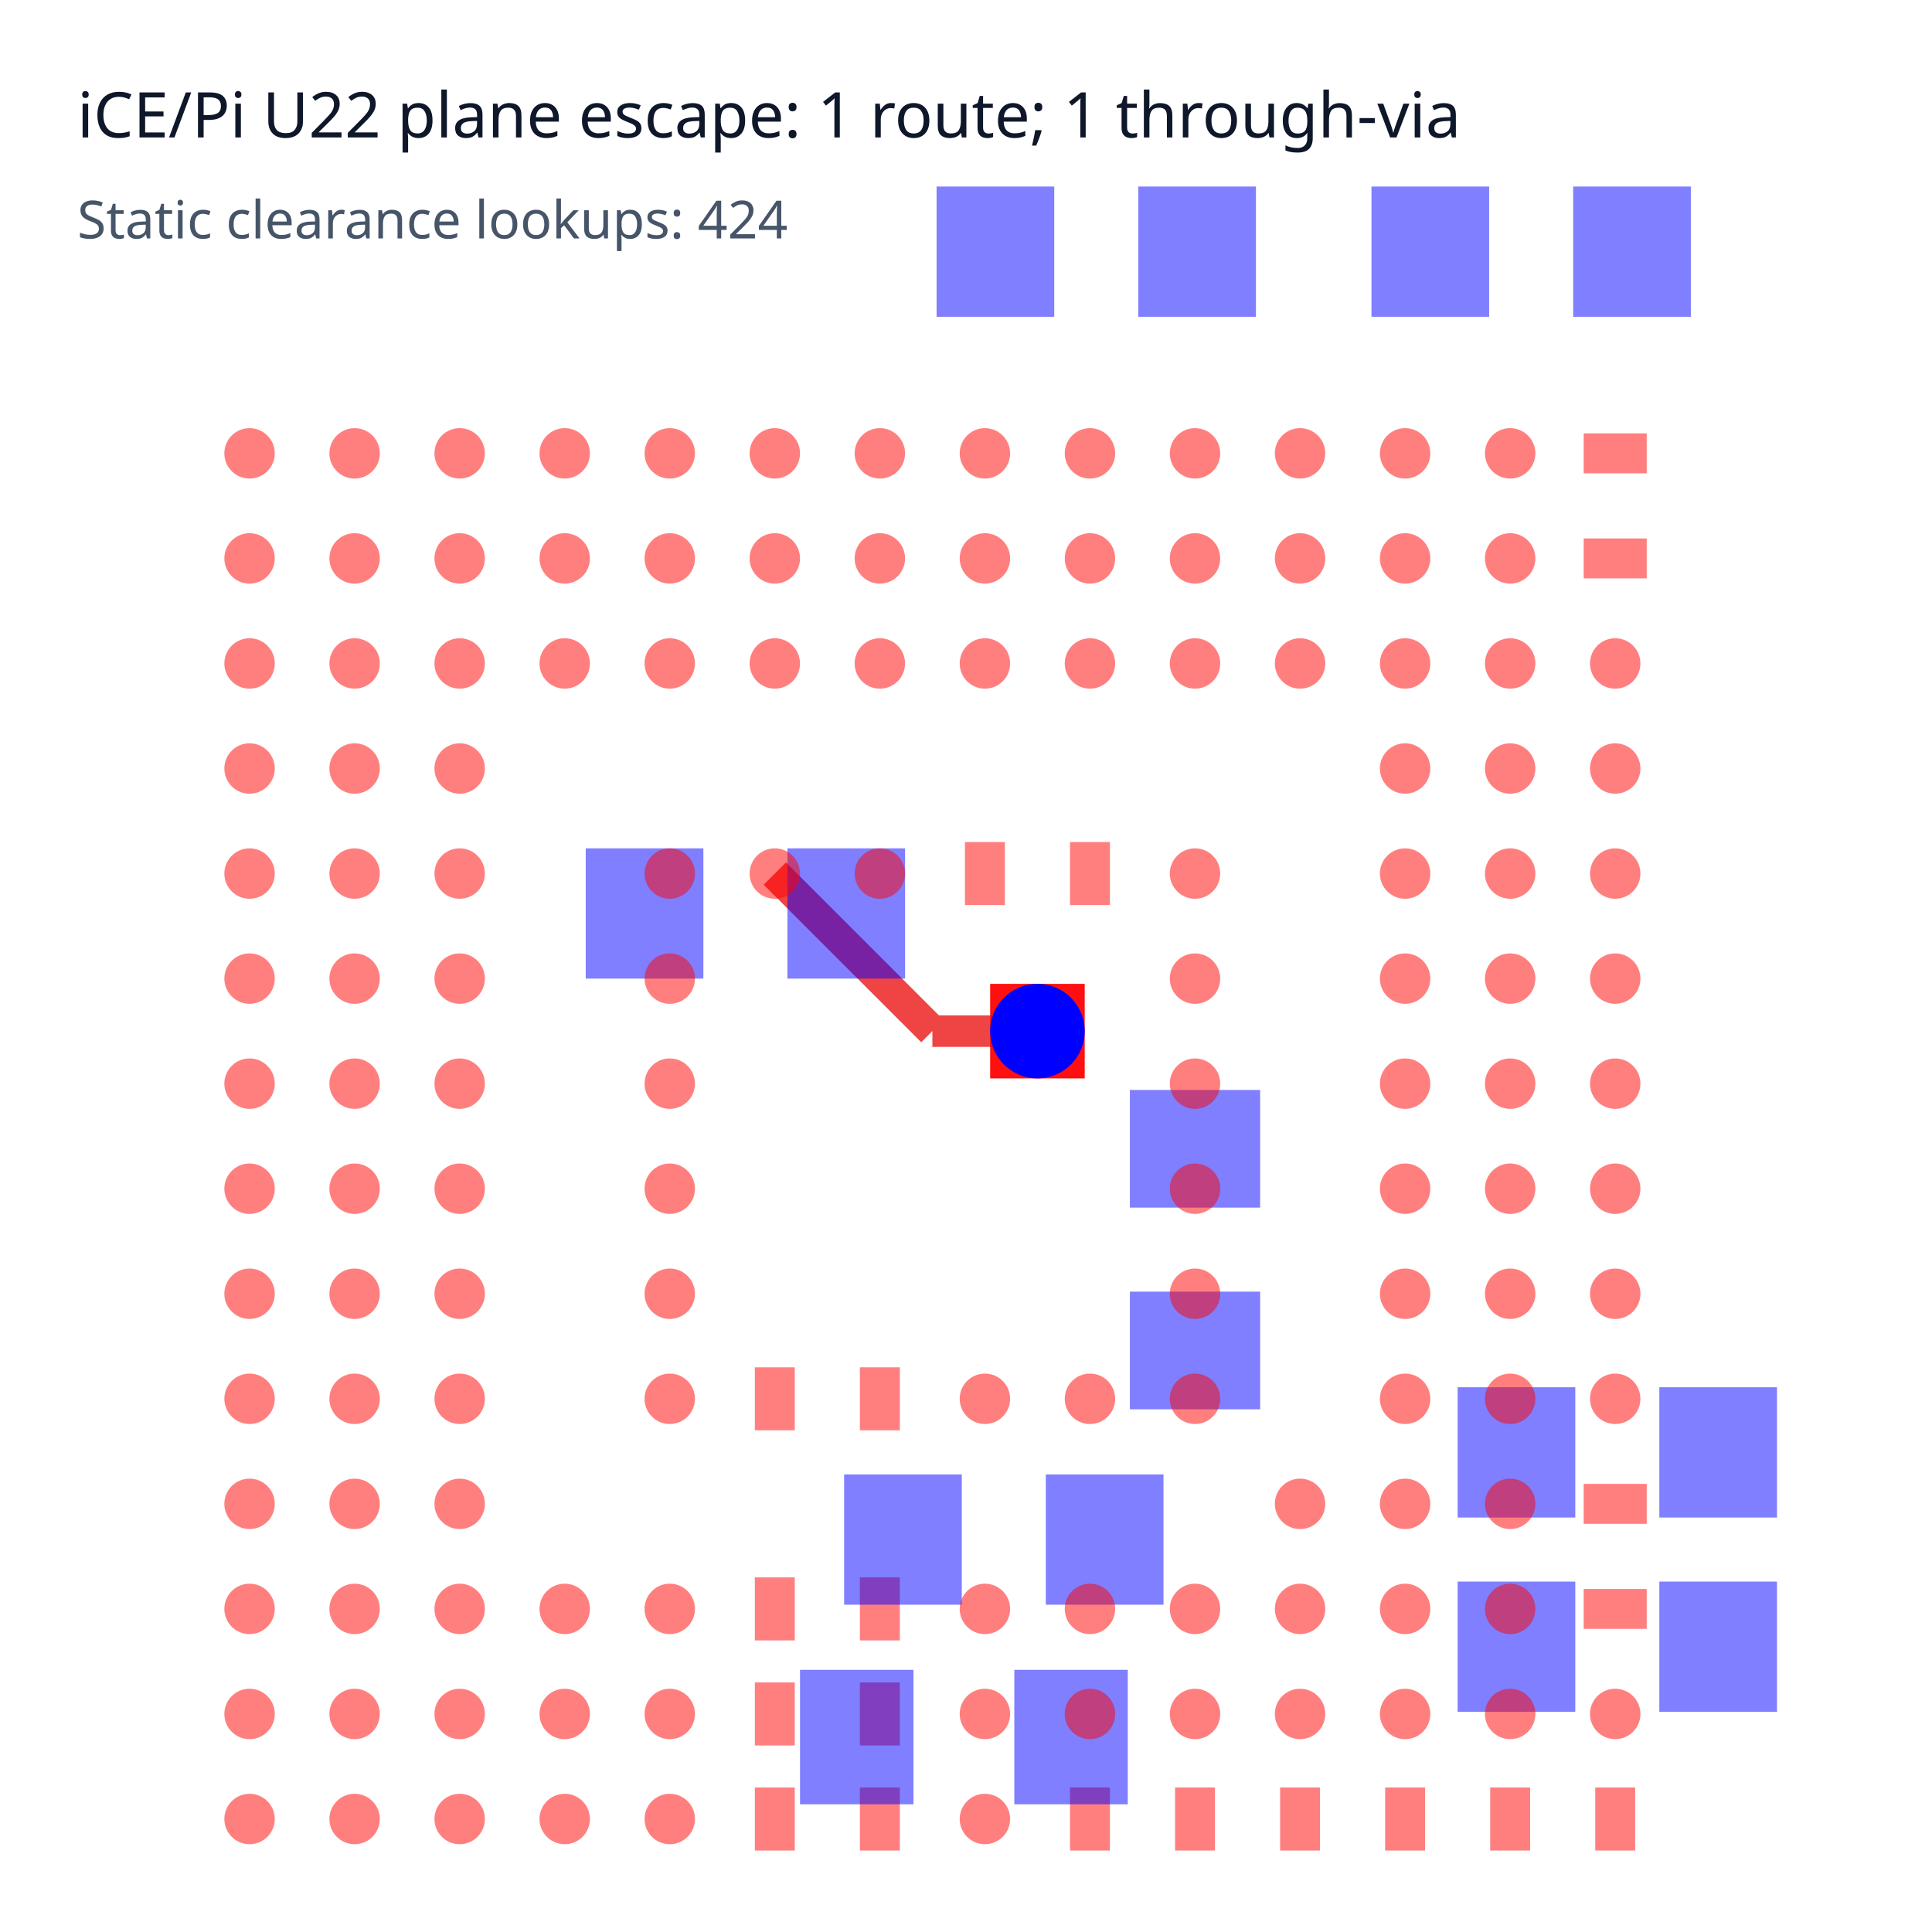
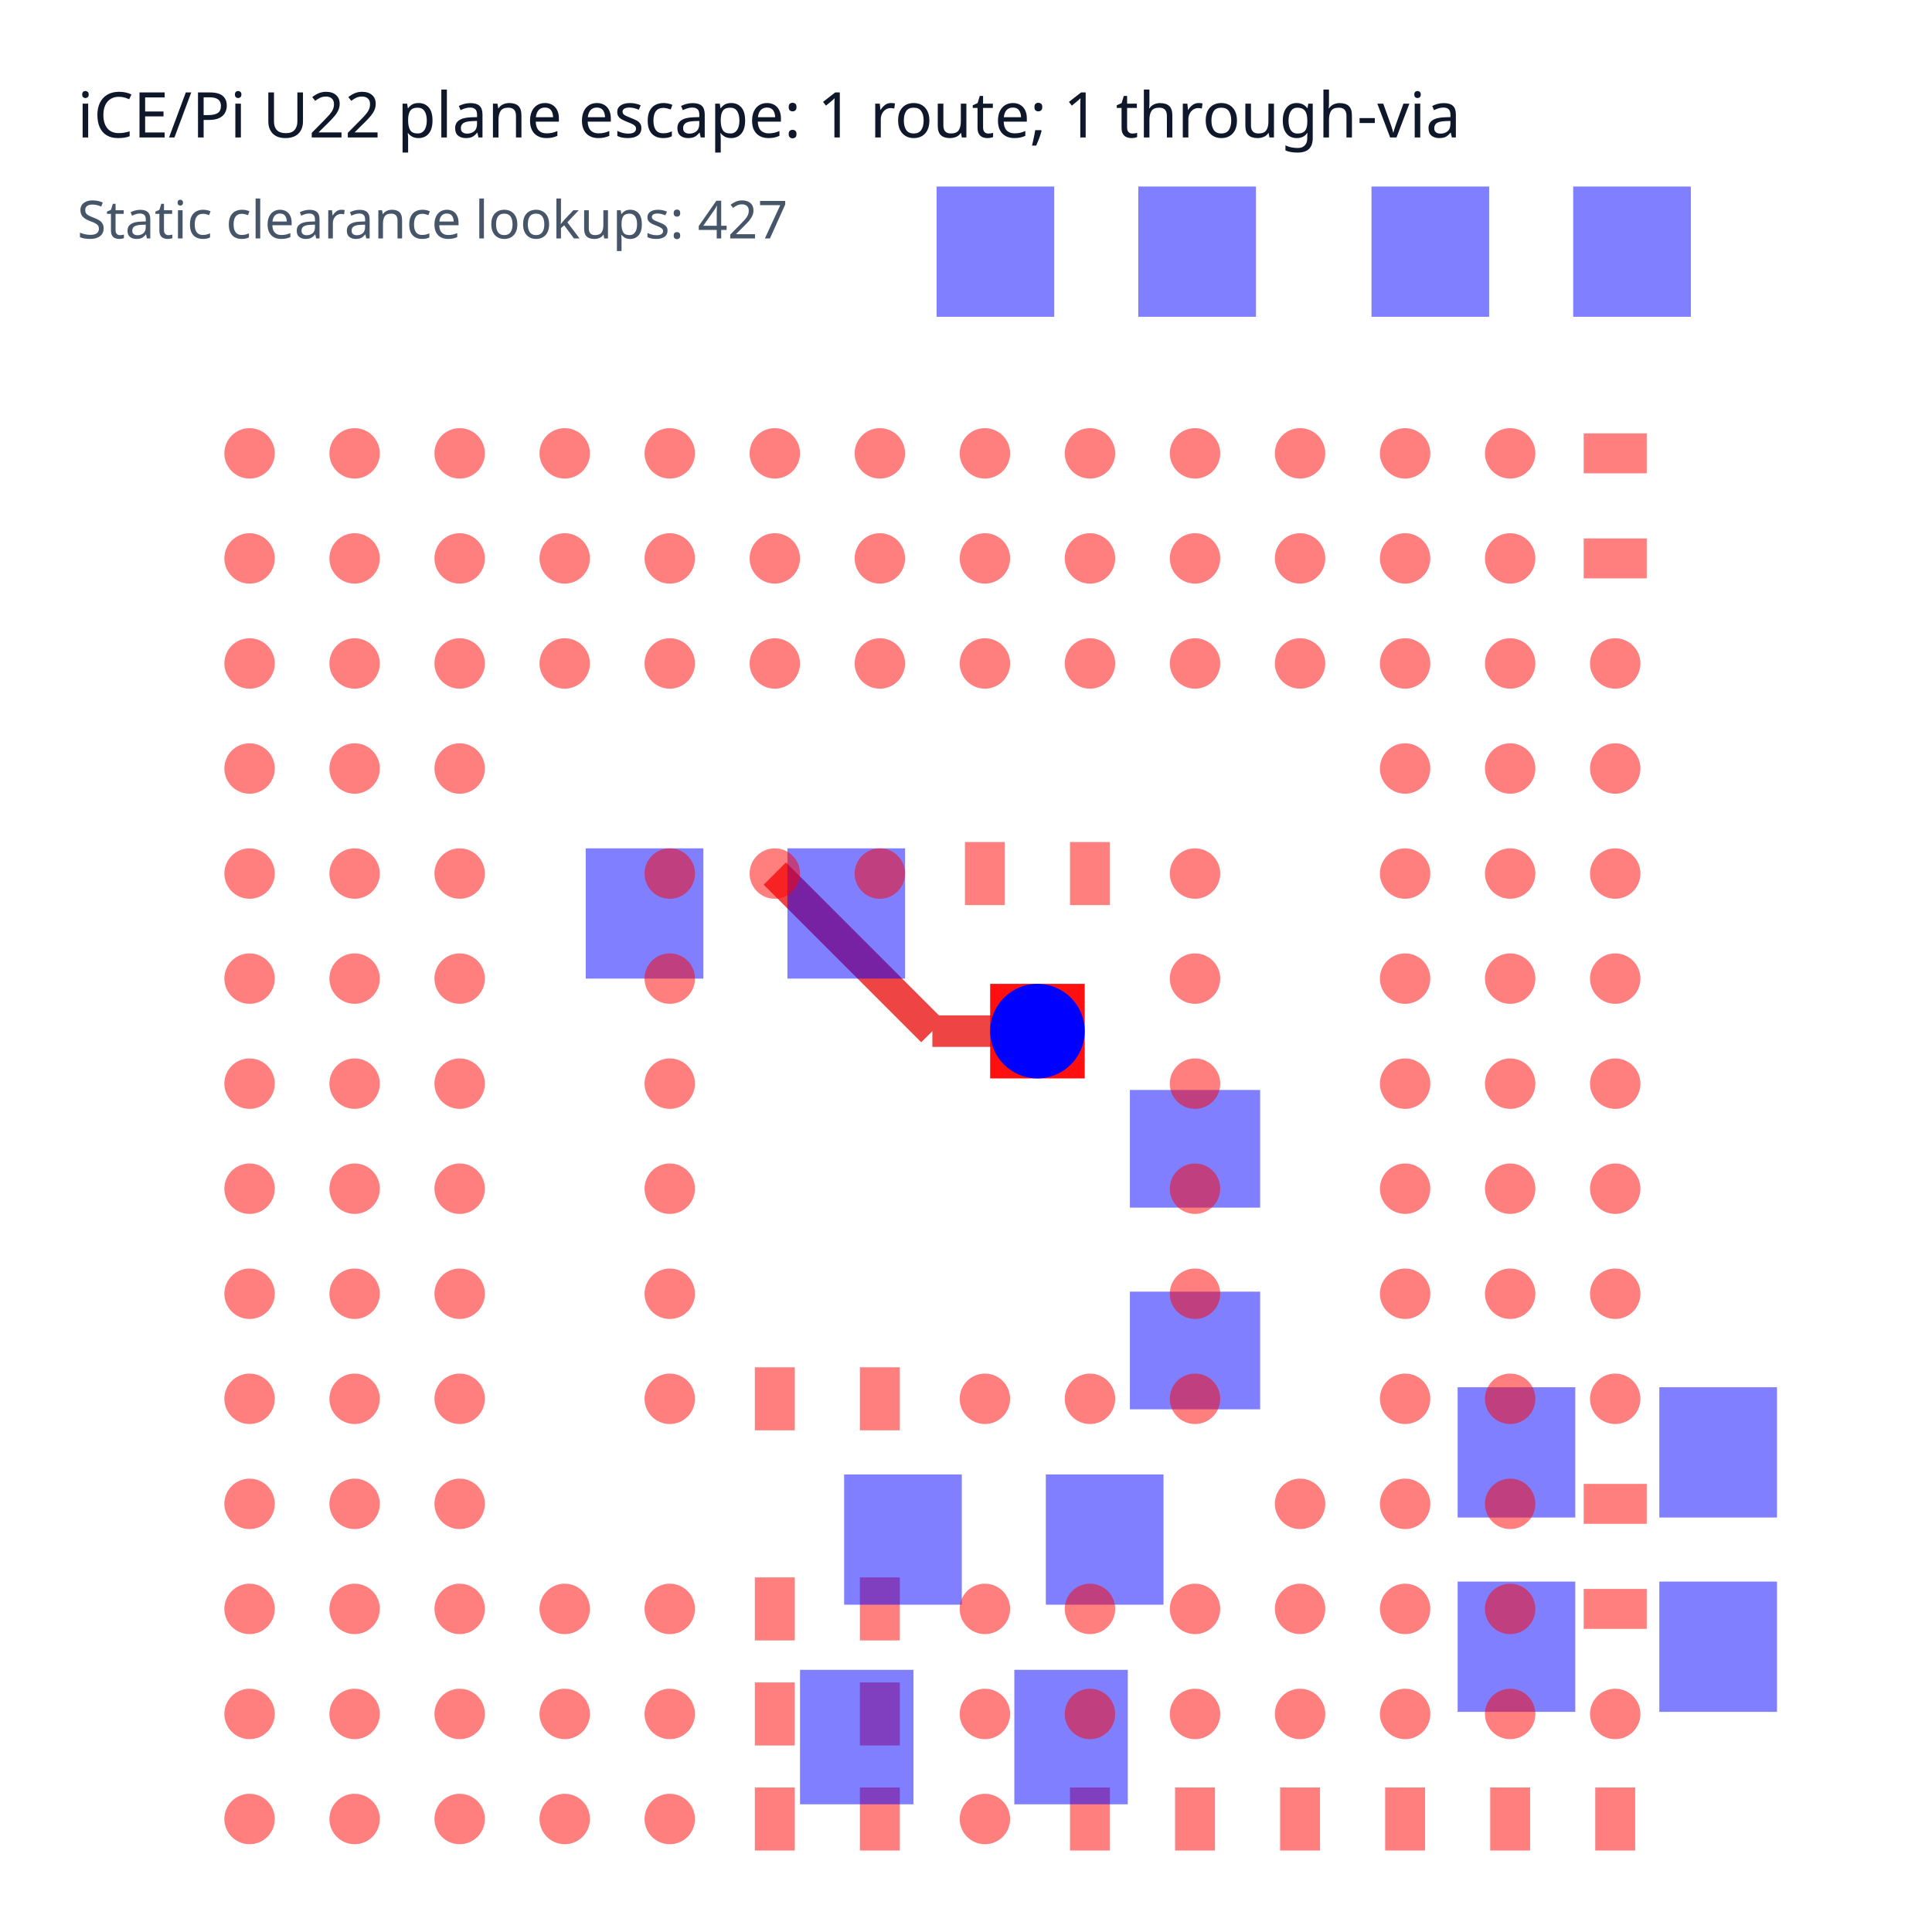
<svg xmlns="http://www.w3.org/2000/svg" width="1000" height="1000" viewBox="0 0 1000 1000">
  <rect width="100%" height="100%" fill="white" />
  <g>
    <polyline data-points="0.48999999999875865,15.829999999999984 1.2399999999987585,15.079999999999984" data-type="line" data-label="" points="401.04,452.151 482.6,533.712" fill="none" stroke="#ef4444" stroke-linejoin="round" stroke-width="16.312" />
  </g>
  <g>
    <polyline data-points="1.2399999999987585,15.079999999999984 1.7399999999987577,15.079999999999984" data-type="line" data-label="" points="482.6,533.712 536.974,533.712" fill="none" stroke="#ef4444" stroke-linejoin="round" stroke-width="16.312" />
  </g>
  <g>
    <rect data-type="rect" data-label="top" data-x="4.4899999999987585" data-y="11.329999999999984" data-ccw-rotation-degrees="180" x="825.697" y="925.201" width="20.662" height="32.624" fill="rgba(255,0,0,0.5)" stroke="black" stroke-width="0.009" transform="rotate(180 836.0284 941.513)" />
  </g>
  <g>
    <rect data-type="rect" data-label="top" data-x="3.989999999998758" data-y="11.329999999999984" data-ccw-rotation-degrees="180" x="771.324" y="925.201" width="20.662" height="32.624" fill="rgba(255,0,0,0.5)" stroke="black" stroke-width="0.009" transform="rotate(180 781.6548 941.513)" />
  </g>
  <g>
    <rect data-type="rect" data-label="top" data-x="3.489999999998758" data-y="11.329999999999984" data-ccw-rotation-degrees="180" x="716.95" y="925.201" width="20.662" height="32.624" fill="rgba(255,0,0,0.5)" stroke="black" stroke-width="0.009" transform="rotate(180 727.2813 941.513)" />
  </g>
  <g>
    <rect data-type="rect" data-label="top" data-x="2.989999999998758" data-y="11.329999999999984" data-ccw-rotation-degrees="180" x="662.577" y="925.201" width="20.662" height="32.624" fill="rgba(255,0,0,0.5)" stroke="black" stroke-width="0.009" transform="rotate(180 672.9078 941.513)" />
  </g>
  <g>
    <rect data-type="rect" data-label="top" data-x="2.489999999998758" data-y="11.329999999999984" data-ccw-rotation-degrees="180" x="608.203" y="925.201" width="20.662" height="32.624" fill="rgba(255,0,0,0.5)" stroke="black" stroke-width="0.009" transform="rotate(180 618.5343 941.513)" />
  </g>
  <g>
    <rect data-type="rect" data-label="top" data-x="1.989999999998758" data-y="11.329999999999984" data-ccw-rotation-degrees="180" x="553.83" y="925.201" width="20.662" height="32.624" fill="rgba(255,0,0,0.5)" stroke="black" stroke-width="0.009" transform="rotate(180 564.1608 941.513)" />
  </g>
  <g>
    <rect data-type="rect" data-label="top" data-x="0.9899999999987581" data-y="11.329999999999984" data-ccw-rotation-degrees="180" x="445.083" y="925.201" width="20.662" height="32.624" fill="rgba(255,0,0,0.5)" stroke="black" stroke-width="0.009" transform="rotate(180 455.4137 941.513)" />
  </g>
  <g>
    <rect data-type="rect" data-label="top" data-x="0.4899999999987581" data-y="11.329999999999984" data-ccw-rotation-degrees="180" x="390.709" y="925.201" width="20.662" height="32.624" fill="rgba(255,0,0,0.5)" stroke="black" stroke-width="0.009" transform="rotate(180 401.0402 941.513)" />
  </g>
  <g>
    <rect data-type="rect" data-label="top" data-x="0.9899999999987582" data-y="11.829999999999984" data-ccw-rotation-degrees="180" x="445.083" y="870.827" width="20.662" height="32.624" fill="rgba(255,0,0,0.5)" stroke="black" stroke-width="0.009" transform="rotate(180 455.4137 887.1395)" />
  </g>
  <g>
    <rect data-type="rect" data-label="top" data-x="0.4899999999987582" data-y="11.829999999999984" data-ccw-rotation-degrees="180" x="390.709" y="870.827" width="20.662" height="32.624" fill="rgba(255,0,0,0.5)" stroke="black" stroke-width="0.009" transform="rotate(180 401.0402 887.1395)" />
  </g>
  <g>
    <rect data-type="rect" data-label="top" data-x="4.4899999999987585" data-y="12.329999999999984" data-ccw-rotation-degrees="180" x="819.716" y="822.435" width="32.624" height="20.662" fill="rgba(255,0,0,0.5)" stroke="black" stroke-width="0.009" transform="rotate(180 836.0284 832.766)" />
  </g>
  <g>
    <rect data-type="rect" data-label="top" data-x="0.9899999999987583" data-y="12.329999999999984" data-ccw-rotation-degrees="180" x="445.083" y="816.454" width="20.662" height="32.624" fill="rgba(255,0,0,0.5)" stroke="black" stroke-width="0.009" transform="rotate(180 455.4137 832.766)" />
  </g>
  <g>
    <rect data-type="rect" data-label="top" data-x="0.4899999999987583" data-y="12.329999999999984" data-ccw-rotation-degrees="180" x="390.709" y="816.454" width="20.662" height="32.624" fill="rgba(255,0,0,0.5)" stroke="black" stroke-width="0.009" transform="rotate(180 401.0402 832.766)" />
  </g>
  <g>
    <rect data-type="rect" data-label="top" data-x="4.4899999999987585" data-y="12.829999999999984" data-ccw-rotation-degrees="180" x="819.716" y="768.061" width="32.624" height="20.662" fill="rgba(255,0,0,0.5)" stroke="black" stroke-width="0.009" transform="rotate(180 836.0284 778.3924)" />
  </g>
  <g>
    <rect data-type="rect" data-label="top" data-x="0.9899999999987583" data-y="13.329999999999984" data-ccw-rotation-degrees="180" x="445.083" y="707.707" width="20.662" height="32.624" fill="rgba(255,0,0,0.5)" stroke="black" stroke-width="0.009" transform="rotate(180 455.4137 724.0189)" />
  </g>
  <g>
    <rect data-type="rect" data-label="top" data-x="0.48999999999875843" data-y="13.329999999999984" data-ccw-rotation-degrees="180" x="390.709" y="707.707" width="20.662" height="32.624" fill="rgba(255,0,0,0.5)" stroke="black" stroke-width="0.009" transform="rotate(180 401.0402 724.0189)" />
  </g>
  <g>
    <rect data-type="rect" data-label="top" data-x="1.9899999999987585" data-y="15.829999999999984" data-ccw-rotation-degrees="180" x="553.83" y="435.839" width="20.662" height="32.624" fill="rgba(255,0,0,0.5)" stroke="black" stroke-width="0.009" transform="rotate(180 564.1608 452.1513)" />
  </g>
  <g>
    <rect data-type="rect" data-label="top" data-x="1.4899999999987588" data-y="15.829999999999984" data-ccw-rotation-degrees="180" x="499.456" y="435.839" width="20.662" height="32.624" fill="rgba(255,0,0,0.5)" stroke="black" stroke-width="0.009" transform="rotate(180 509.7872 452.1513)" />
  </g>
  <g>
    <rect data-type="rect" data-label="top" data-x="4.4899999999987585" data-y="17.329999999999984" data-ccw-rotation-degrees="180" x="819.716" y="278.7" width="32.624" height="20.662" fill="rgba(255,0,0,0.5)" stroke="black" stroke-width="0.009" transform="rotate(180 836.0284 289.0307)" />
  </g>
  <g>
    <rect data-type="rect" data-label="top" data-x="4.4899999999987585" data-y="17.829999999999984" data-ccw-rotation-degrees="180" x="819.716" y="224.326" width="32.624" height="20.662" fill="rgba(255,0,0,0.5)" stroke="black" stroke-width="0.009" transform="rotate(180 836.0284 234.6572)" />
  </g>
  <g>
    <rect data-type="rect" data-label="bottom" data-x="2.4899999999987585" data-y="14.519999999999992" x="584.823" y="564.161" width="67.423" height="60.898" fill="rgba(0,0,255,0.5)" stroke="black" stroke-width="0.009" />
  </g>
  <g>
    <rect data-type="rect" data-label="bottom" data-x="2.4899999999987585" data-y="13.559999999999992" x="584.823" y="668.558" width="67.423" height="60.898" fill="rgba(0,0,255,0.5)" stroke="black" stroke-width="0.009" />
  </g>
  <g>
    <rect data-type="rect" data-label="bottom" data-x="4.97999999999875" data-y="13.074999999999989" x="858.865" y="718.038" width="60.898" height="67.423" fill="rgba(0,0,255,0.5)" stroke="black" stroke-width="0.009" />
  </g>
  <g>
    <rect data-type="rect" data-label="bottom" data-x="4.019999999998749" data-y="13.074999999999989" x="754.468" y="718.038" width="60.898" height="67.423" fill="rgba(0,0,255,0.5)" stroke="black" stroke-width="0.009" />
  </g>
  <g>
    <rect data-type="rect" data-label="bottom" data-x="4.569999999998753" data-y="18.789999999999992" x="814.279" y="96.548" width="60.898" height="67.423" fill="rgba(0,0,255,0.5)" stroke="black" stroke-width="0.009" />
  </g>
  <g>
    <rect data-type="rect" data-label="bottom" data-x="3.609999999998753" data-y="18.789999999999992" x="709.882" y="96.548" width="60.898" height="67.423" fill="rgba(0,0,255,0.5)" stroke="black" stroke-width="0.009" />
  </g>
  <g>
    <rect data-type="rect" data-label="bottom" data-x="0.8799999999987642" data-y="11.719999999999985" x="414.09" y="864.303" width="58.723" height="69.598" fill="rgba(0,0,255,0.5)" stroke="black" stroke-width="0.009" />
  </g>
  <g>
    <rect data-type="rect" data-label="bottom" data-x="1.8999999999987642" data-y="11.719999999999985" x="525.012" y="864.303" width="58.723" height="69.598" fill="rgba(0,0,255,0.5)" stroke="black" stroke-width="0.009" />
  </g>
  <g>
    <rect data-type="rect" data-label="bottom" data-x="1.5399999999987597" data-y="18.789999999999992" x="484.775" y="96.548" width="60.898" height="67.423" fill="rgba(0,0,255,0.5)" stroke="black" stroke-width="0.009" />
  </g>
  <g>
    <rect data-type="rect" data-label="bottom" data-x="2.4999999999987597" data-y="18.789999999999992" x="589.173" y="96.548" width="60.898" height="67.423" fill="rgba(0,0,255,0.5)" stroke="black" stroke-width="0.009" />
  </g>
  <g>
    <rect data-type="rect" data-label="bottom" data-x="1.099999999998762" data-y="12.659999999999982" x="436.927" y="763.168" width="60.898" height="67.423" fill="rgba(0,0,255,0.5)" stroke="black" stroke-width="0.009" />
  </g>
  <g>
    <rect data-type="rect" data-label="bottom" data-x="2.059999999998762" data-y="12.659999999999982" x="541.324" y="763.168" width="60.898" height="67.423" fill="rgba(0,0,255,0.5)" stroke="black" stroke-width="0.009" />
  </g>
  <g>
    <rect data-type="rect" data-label="bottom" data-x="4.019999999998749" data-y="12.149999999999991" x="754.468" y="818.629" width="60.898" height="67.423" fill="rgba(0,0,255,0.5)" stroke="black" stroke-width="0.009" />
  </g>
  <g>
    <rect data-type="rect" data-label="bottom" data-x="4.97999999999875" data-y="12.149999999999991" x="858.865" y="818.629" width="60.898" height="67.423" fill="rgba(0,0,255,0.5)" stroke="black" stroke-width="0.009" />
  </g>
  <g>
    <rect data-type="rect" data-label="bottom" data-x="-0.13000000000125622" data-y="15.639999999999986" x="303.168" y="439.102" width="60.898" height="67.423" fill="rgba(0,0,255,0.5)" stroke="black" stroke-width="0.009" />
  </g>
  <g>
    <rect data-type="rect" data-label="bottom" data-x="0.8299999999987437" data-y="15.639999999999986" x="407.565" y="439.102" width="60.898" height="67.423" fill="rgba(0,0,255,0.5)" stroke="black" stroke-width="0.009" />
  </g>
  <g>
    <rect data-type="rect" data-label="top inner1 inner2 bottom" data-x="1.7399999999987577" data-y="15.079999999999984" x="512.506" y="509.243" width="48.936" height="48.936" fill="rgba(255,0,0,0.938)" stroke="black" stroke-width="0.009" />
  </g>
  <circle data-type="circle" data-label="" data-x="1.7399999999987577" data-y="15.079999999999984" cx="536.974" cy="533.712" r="24.468" fill="blue" stroke="none" stroke-width="0.009" />
  <circle data-type="circle" data-label="" data-x="1.489999999998758" data-y="11.329999999999984" cx="509.787" cy="941.513" r="13.05" fill="rgba(255,0,0,0.5)" stroke="black" stroke-width="0.009" />
  <circle data-type="circle" data-label="" data-x="-0.010000000001241904" data-y="11.329999999999984" cx="346.667" cy="941.513" r="13.05" fill="rgba(255,0,0,0.5)" stroke="black" stroke-width="0.009" />
  <circle data-type="circle" data-label="" data-x="-0.5100000000012419" data-y="11.329999999999984" cx="292.293" cy="941.513" r="13.05" fill="rgba(255,0,0,0.5)" stroke="black" stroke-width="0.009" />
  <circle data-type="circle" data-label="" data-x="-1.010000000001242" data-y="11.329999999999984" cx="237.92" cy="941.513" r="13.05" fill="rgba(255,0,0,0.5)" stroke="black" stroke-width="0.009" />
  <circle data-type="circle" data-label="" data-x="-1.510000000001242" data-y="11.329999999999984" cx="183.546" cy="941.513" r="13.05" fill="rgba(255,0,0,0.5)" stroke="black" stroke-width="0.009" />
  <circle data-type="circle" data-label="" data-x="-2.010000000001242" data-y="11.329999999999984" cx="129.173" cy="941.513" r="13.05" fill="rgba(255,0,0,0.5)" stroke="black" stroke-width="0.009" />
  <circle data-type="circle" data-label="" data-x="4.4899999999987585" data-y="11.829999999999984" cx="836.028" cy="887.139" r="13.05" fill="rgba(255,0,0,0.5)" stroke="black" stroke-width="0.009" />
  <circle data-type="circle" data-label="" data-x="3.989999999998758" data-y="11.829999999999984" cx="781.655" cy="887.139" r="13.05" fill="rgba(255,0,0,0.5)" stroke="black" stroke-width="0.009" />
  <circle data-type="circle" data-label="" data-x="3.489999999998758" data-y="11.829999999999984" cx="727.281" cy="887.139" r="13.05" fill="rgba(255,0,0,0.5)" stroke="black" stroke-width="0.009" />
  <circle data-type="circle" data-label="" data-x="2.989999999998758" data-y="11.829999999999984" cx="672.908" cy="887.139" r="13.05" fill="rgba(255,0,0,0.5)" stroke="black" stroke-width="0.009" />
  <circle data-type="circle" data-label="" data-x="2.489999999998758" data-y="11.829999999999984" cx="618.534" cy="887.139" r="13.05" fill="rgba(255,0,0,0.5)" stroke="black" stroke-width="0.009" />
  <circle data-type="circle" data-label="" data-x="1.989999999998758" data-y="11.829999999999984" cx="564.161" cy="887.139" r="13.05" fill="rgba(255,0,0,0.5)" stroke="black" stroke-width="0.009" />
  <circle data-type="circle" data-label="" data-x="1.489999999998758" data-y="11.829999999999984" cx="509.787" cy="887.139" r="13.05" fill="rgba(255,0,0,0.5)" stroke="black" stroke-width="0.009" />
  <circle data-type="circle" data-label="" data-x="-0.010000000001241904" data-y="11.829999999999984" cx="346.667" cy="887.139" r="13.05" fill="rgba(255,0,0,0.5)" stroke="black" stroke-width="0.009" />
  <circle data-type="circle" data-label="" data-x="-0.5100000000012419" data-y="11.829999999999984" cx="292.293" cy="887.139" r="13.05" fill="rgba(255,0,0,0.5)" stroke="black" stroke-width="0.009" />
  <circle data-type="circle" data-label="" data-x="-1.010000000001242" data-y="11.829999999999984" cx="237.92" cy="887.139" r="13.05" fill="rgba(255,0,0,0.5)" stroke="black" stroke-width="0.009" />
  <circle data-type="circle" data-label="" data-x="-1.510000000001242" data-y="11.829999999999984" cx="183.546" cy="887.139" r="13.05" fill="rgba(255,0,0,0.5)" stroke="black" stroke-width="0.009" />
  <circle data-type="circle" data-label="" data-x="-2.010000000001242" data-y="11.829999999999984" cx="129.173" cy="887.139" r="13.05" fill="rgba(255,0,0,0.5)" stroke="black" stroke-width="0.009" />
  <circle data-type="circle" data-label="" data-x="3.989999999998758" data-y="12.329999999999984" cx="781.655" cy="832.766" r="13.05" fill="rgba(255,0,0,0.5)" stroke="black" stroke-width="0.009" />
  <circle data-type="circle" data-label="" data-x="3.489999999998758" data-y="12.329999999999984" cx="727.281" cy="832.766" r="13.05" fill="rgba(255,0,0,0.5)" stroke="black" stroke-width="0.009" />
  <circle data-type="circle" data-label="" data-x="2.9899999999987585" data-y="12.329999999999984" cx="672.908" cy="832.766" r="13.05" fill="rgba(255,0,0,0.5)" stroke="black" stroke-width="0.009" />
  <circle data-type="circle" data-label="" data-x="2.4899999999987585" data-y="12.329999999999984" cx="618.534" cy="832.766" r="13.05" fill="rgba(255,0,0,0.5)" stroke="black" stroke-width="0.009" />
  <circle data-type="circle" data-label="" data-x="1.9899999999987583" data-y="12.329999999999984" cx="564.161" cy="832.766" r="13.05" fill="rgba(255,0,0,0.5)" stroke="black" stroke-width="0.009" />
  <circle data-type="circle" data-label="" data-x="1.4899999999987583" data-y="12.329999999999984" cx="509.787" cy="832.766" r="13.05" fill="rgba(255,0,0,0.5)" stroke="black" stroke-width="0.009" />
  <circle data-type="circle" data-label="" data-x="-0.010000000001241682" data-y="12.329999999999984" cx="346.667" cy="832.766" r="13.05" fill="rgba(255,0,0,0.5)" stroke="black" stroke-width="0.009" />
  <circle data-type="circle" data-label="" data-x="-0.5100000000012417" data-y="12.329999999999984" cx="292.293" cy="832.766" r="13.05" fill="rgba(255,0,0,0.5)" stroke="black" stroke-width="0.009" />
  <circle data-type="circle" data-label="" data-x="-1.010000000001242" data-y="12.329999999999984" cx="237.92" cy="832.766" r="13.05" fill="rgba(255,0,0,0.5)" stroke="black" stroke-width="0.009" />
  <circle data-type="circle" data-label="" data-x="-1.510000000001242" data-y="12.329999999999984" cx="183.546" cy="832.766" r="13.05" fill="rgba(255,0,0,0.5)" stroke="black" stroke-width="0.009" />
  <circle data-type="circle" data-label="" data-x="-2.010000000001242" data-y="12.329999999999984" cx="129.173" cy="832.766" r="13.05" fill="rgba(255,0,0,0.5)" stroke="black" stroke-width="0.009" />
  <circle data-type="circle" data-label="" data-x="3.9899999999987585" data-y="12.829999999999984" cx="781.655" cy="778.392" r="13.05" fill="rgba(255,0,0,0.5)" stroke="black" stroke-width="0.009" />
  <circle data-type="circle" data-label="" data-x="3.4899999999987585" data-y="12.829999999999984" cx="727.281" cy="778.392" r="13.05" fill="rgba(255,0,0,0.5)" stroke="black" stroke-width="0.009" />
  <circle data-type="circle" data-label="" data-x="2.9899999999987585" data-y="12.829999999999984" cx="672.908" cy="778.392" r="13.05" fill="rgba(255,0,0,0.5)" stroke="black" stroke-width="0.009" />
  <circle data-type="circle" data-label="" data-x="-1.0100000000012415" data-y="12.829999999999984" cx="237.92" cy="778.392" r="13.05" fill="rgba(255,0,0,0.5)" stroke="black" stroke-width="0.009" />
  <circle data-type="circle" data-label="" data-x="-1.5100000000012415" data-y="12.829999999999984" cx="183.546" cy="778.392" r="13.05" fill="rgba(255,0,0,0.5)" stroke="black" stroke-width="0.009" />
  <circle data-type="circle" data-label="" data-x="-2.0100000000012415" data-y="12.829999999999984" cx="129.173" cy="778.392" r="13.05" fill="rgba(255,0,0,0.5)" stroke="black" stroke-width="0.009" />
  <circle data-type="circle" data-label="" data-x="4.4899999999987585" data-y="13.329999999999984" cx="836.028" cy="724.019" r="13.05" fill="rgba(255,0,0,0.5)" stroke="black" stroke-width="0.009" />
  <circle data-type="circle" data-label="" data-x="3.9899999999987585" data-y="13.329999999999984" cx="781.655" cy="724.019" r="13.05" fill="rgba(255,0,0,0.5)" stroke="black" stroke-width="0.009" />
  <circle data-type="circle" data-label="" data-x="3.4899999999987585" data-y="13.329999999999984" cx="727.281" cy="724.019" r="13.05" fill="rgba(255,0,0,0.5)" stroke="black" stroke-width="0.009" />
  <circle data-type="circle" data-label="" data-x="2.4899999999987585" data-y="13.329999999999984" cx="618.534" cy="724.019" r="13.05" fill="rgba(255,0,0,0.5)" stroke="black" stroke-width="0.009" />
  <circle data-type="circle" data-label="" data-x="1.9899999999987585" data-y="13.329999999999984" cx="564.161" cy="724.019" r="13.05" fill="rgba(255,0,0,0.5)" stroke="black" stroke-width="0.009" />
  <circle data-type="circle" data-label="" data-x="1.4899999999987583" data-y="13.329999999999984" cx="509.787" cy="724.019" r="13.05" fill="rgba(255,0,0,0.5)" stroke="black" stroke-width="0.009" />
  <circle data-type="circle" data-label="" data-x="-0.010000000001241682" data-y="13.329999999999984" cx="346.667" cy="724.019" r="13.05" fill="rgba(255,0,0,0.5)" stroke="black" stroke-width="0.009" />
  <circle data-type="circle" data-label="" data-x="-1.0100000000012415" data-y="13.329999999999984" cx="237.92" cy="724.019" r="13.05" fill="rgba(255,0,0,0.5)" stroke="black" stroke-width="0.009" />
  <circle data-type="circle" data-label="" data-x="-1.5100000000012415" data-y="13.329999999999984" cx="183.546" cy="724.019" r="13.05" fill="rgba(255,0,0,0.5)" stroke="black" stroke-width="0.009" />
  <circle data-type="circle" data-label="" data-x="-2.0100000000012415" data-y="13.329999999999984" cx="129.173" cy="724.019" r="13.05" fill="rgba(255,0,0,0.5)" stroke="black" stroke-width="0.009" />
  <circle data-type="circle" data-label="" data-x="4.4899999999987585" data-y="13.829999999999984" cx="836.028" cy="669.645" r="13.05" fill="rgba(255,0,0,0.5)" stroke="black" stroke-width="0.009" />
  <circle data-type="circle" data-label="" data-x="3.9899999999987585" data-y="13.829999999999984" cx="781.655" cy="669.645" r="13.05" fill="rgba(255,0,0,0.5)" stroke="black" stroke-width="0.009" />
  <circle data-type="circle" data-label="" data-x="3.4899999999987585" data-y="13.829999999999984" cx="727.281" cy="669.645" r="13.05" fill="rgba(255,0,0,0.5)" stroke="black" stroke-width="0.009" />
  <circle data-type="circle" data-label="" data-x="2.4899999999987585" data-y="13.829999999999984" cx="618.534" cy="669.645" r="13.05" fill="rgba(255,0,0,0.5)" stroke="black" stroke-width="0.009" />
  <circle data-type="circle" data-label="" data-x="-0.01000000000124146" data-y="13.829999999999984" cx="346.667" cy="669.645" r="13.05" fill="rgba(255,0,0,0.5)" stroke="black" stroke-width="0.009" />
  <circle data-type="circle" data-label="" data-x="-1.0100000000012415" data-y="13.829999999999984" cx="237.92" cy="669.645" r="13.05" fill="rgba(255,0,0,0.5)" stroke="black" stroke-width="0.009" />
  <circle data-type="circle" data-label="" data-x="-1.5100000000012415" data-y="13.829999999999984" cx="183.546" cy="669.645" r="13.05" fill="rgba(255,0,0,0.5)" stroke="black" stroke-width="0.009" />
  <circle data-type="circle" data-label="" data-x="-2.0100000000012415" data-y="13.829999999999984" cx="129.173" cy="669.645" r="13.05" fill="rgba(255,0,0,0.5)" stroke="black" stroke-width="0.009" />
  <circle data-type="circle" data-label="" data-x="4.4899999999987585" data-y="14.329999999999984" cx="836.028" cy="615.272" r="13.05" fill="rgba(255,0,0,0.5)" stroke="black" stroke-width="0.009" />
  <circle data-type="circle" data-label="" data-x="3.9899999999987585" data-y="14.329999999999984" cx="781.655" cy="615.272" r="13.05" fill="rgba(255,0,0,0.5)" stroke="black" stroke-width="0.009" />
  <circle data-type="circle" data-label="" data-x="3.4899999999987585" data-y="14.329999999999984" cx="727.281" cy="615.272" r="13.05" fill="rgba(255,0,0,0.5)" stroke="black" stroke-width="0.009" />
  <circle data-type="circle" data-label="" data-x="2.4899999999987585" data-y="14.329999999999984" cx="618.534" cy="615.272" r="13.05" fill="rgba(255,0,0,0.5)" stroke="black" stroke-width="0.009" />
  <circle data-type="circle" data-label="" data-x="-0.01000000000124146" data-y="14.329999999999984" cx="346.667" cy="615.272" r="13.05" fill="rgba(255,0,0,0.5)" stroke="black" stroke-width="0.009" />
  <circle data-type="circle" data-label="" data-x="-1.0100000000012415" data-y="14.329999999999984" cx="237.92" cy="615.272" r="13.05" fill="rgba(255,0,0,0.5)" stroke="black" stroke-width="0.009" />
  <circle data-type="circle" data-label="" data-x="-1.5100000000012415" data-y="14.329999999999984" cx="183.546" cy="615.272" r="13.05" fill="rgba(255,0,0,0.5)" stroke="black" stroke-width="0.009" />
  <circle data-type="circle" data-label="" data-x="-2.0100000000012415" data-y="14.329999999999984" cx="129.173" cy="615.272" r="13.05" fill="rgba(255,0,0,0.5)" stroke="black" stroke-width="0.009" />
  <circle data-type="circle" data-label="" data-x="4.4899999999987585" data-y="14.829999999999984" cx="836.028" cy="560.898" r="13.05" fill="rgba(255,0,0,0.5)" stroke="black" stroke-width="0.009" />
  <circle data-type="circle" data-label="" data-x="3.9899999999987585" data-y="14.829999999999984" cx="781.655" cy="560.898" r="13.05" fill="rgba(255,0,0,0.5)" stroke="black" stroke-width="0.009" />
  <circle data-type="circle" data-label="" data-x="3.4899999999987585" data-y="14.829999999999984" cx="727.281" cy="560.898" r="13.05" fill="rgba(255,0,0,0.5)" stroke="black" stroke-width="0.009" />
  <circle data-type="circle" data-label="" data-x="2.4899999999987585" data-y="14.829999999999984" cx="618.534" cy="560.898" r="13.05" fill="rgba(255,0,0,0.5)" stroke="black" stroke-width="0.009" />
  <circle data-type="circle" data-label="" data-x="-0.01000000000124146" data-y="14.829999999999984" cx="346.667" cy="560.898" r="13.05" fill="rgba(255,0,0,0.5)" stroke="black" stroke-width="0.009" />
  <circle data-type="circle" data-label="" data-x="-1.0100000000012415" data-y="14.829999999999984" cx="237.92" cy="560.898" r="13.05" fill="rgba(255,0,0,0.5)" stroke="black" stroke-width="0.009" />
  <circle data-type="circle" data-label="" data-x="-1.5100000000012415" data-y="14.829999999999984" cx="183.546" cy="560.898" r="13.05" fill="rgba(255,0,0,0.5)" stroke="black" stroke-width="0.009" />
  <circle data-type="circle" data-label="" data-x="-2.0100000000012415" data-y="14.829999999999984" cx="129.173" cy="560.898" r="13.05" fill="rgba(255,0,0,0.5)" stroke="black" stroke-width="0.009" />
  <circle data-type="circle" data-label="" data-x="4.4899999999987585" data-y="15.329999999999984" cx="836.028" cy="506.525" r="13.05" fill="rgba(255,0,0,0.5)" stroke="black" stroke-width="0.009" />
  <circle data-type="circle" data-label="" data-x="3.9899999999987585" data-y="15.329999999999984" cx="781.655" cy="506.525" r="13.05" fill="rgba(255,0,0,0.5)" stroke="black" stroke-width="0.009" />
  <circle data-type="circle" data-label="" data-x="3.4899999999987585" data-y="15.329999999999984" cx="727.281" cy="506.525" r="13.05" fill="rgba(255,0,0,0.5)" stroke="black" stroke-width="0.009" />
  <circle data-type="circle" data-label="" data-x="2.4899999999987585" data-y="15.329999999999984" cx="618.534" cy="506.525" r="13.05" fill="rgba(255,0,0,0.5)" stroke="black" stroke-width="0.009" />
  <circle data-type="circle" data-label="" data-x="-0.01000000000124146" data-y="15.329999999999984" cx="346.667" cy="506.525" r="13.05" fill="rgba(255,0,0,0.5)" stroke="black" stroke-width="0.009" />
  <circle data-type="circle" data-label="" data-x="-1.0100000000012415" data-y="15.329999999999984" cx="237.92" cy="506.525" r="13.05" fill="rgba(255,0,0,0.5)" stroke="black" stroke-width="0.009" />
  <circle data-type="circle" data-label="" data-x="-1.5100000000012415" data-y="15.329999999999984" cx="183.546" cy="506.525" r="13.05" fill="rgba(255,0,0,0.5)" stroke="black" stroke-width="0.009" />
  <circle data-type="circle" data-label="" data-x="-2.0100000000012415" data-y="15.329999999999984" cx="129.173" cy="506.525" r="13.05" fill="rgba(255,0,0,0.5)" stroke="black" stroke-width="0.009" />
  <circle data-type="circle" data-label="" data-x="4.4899999999987585" data-y="15.829999999999984" cx="836.028" cy="452.151" r="13.05" fill="rgba(255,0,0,0.5)" stroke="black" stroke-width="0.009" />
  <circle data-type="circle" data-label="" data-x="3.9899999999987585" data-y="15.829999999999984" cx="781.655" cy="452.151" r="13.05" fill="rgba(255,0,0,0.5)" stroke="black" stroke-width="0.009" />
  <circle data-type="circle" data-label="" data-x="3.4899999999987585" data-y="15.829999999999984" cx="727.281" cy="452.151" r="13.05" fill="rgba(255,0,0,0.5)" stroke="black" stroke-width="0.009" />
  <circle data-type="circle" data-label="" data-x="2.4899999999987585" data-y="15.829999999999984" cx="618.534" cy="452.151" r="13.05" fill="rgba(255,0,0,0.5)" stroke="black" stroke-width="0.009" />
  <circle data-type="circle" data-label="" data-x="0.9899999999987588" data-y="15.829999999999984" cx="455.414" cy="452.151" r="13.05" fill="rgba(255,0,0,0.5)" stroke="black" stroke-width="0.009" />
  <circle data-type="circle" data-label="" data-x="0.48999999999875865" data-y="15.829999999999984" cx="401.04" cy="452.151" r="13.05" fill="rgba(255,0,0,0.5)" stroke="black" stroke-width="0.009" />
  <circle data-type="circle" data-label="" data-x="-0.010000000001241238" data-y="15.829999999999984" cx="346.667" cy="452.151" r="13.05" fill="rgba(255,0,0,0.5)" stroke="black" stroke-width="0.009" />
  <circle data-type="circle" data-label="" data-x="-1.0100000000012415" data-y="15.829999999999984" cx="237.92" cy="452.151" r="13.05" fill="rgba(255,0,0,0.5)" stroke="black" stroke-width="0.009" />
  <circle data-type="circle" data-label="" data-x="-1.5100000000012415" data-y="15.829999999999984" cx="183.546" cy="452.151" r="13.05" fill="rgba(255,0,0,0.5)" stroke="black" stroke-width="0.009" />
  <circle data-type="circle" data-label="" data-x="-2.0100000000012415" data-y="15.829999999999984" cx="129.173" cy="452.151" r="13.05" fill="rgba(255,0,0,0.5)" stroke="black" stroke-width="0.009" />
  <circle data-type="circle" data-label="" data-x="4.4899999999987585" data-y="16.329999999999984" cx="836.028" cy="397.778" r="13.05" fill="rgba(255,0,0,0.5)" stroke="black" stroke-width="0.009" />
  <circle data-type="circle" data-label="" data-x="3.9899999999987585" data-y="16.329999999999984" cx="781.655" cy="397.778" r="13.05" fill="rgba(255,0,0,0.5)" stroke="black" stroke-width="0.009" />
  <circle data-type="circle" data-label="" data-x="3.4899999999987585" data-y="16.329999999999984" cx="727.281" cy="397.778" r="13.05" fill="rgba(255,0,0,0.5)" stroke="black" stroke-width="0.009" />
  <circle data-type="circle" data-label="" data-x="-1.0100000000012415" data-y="16.329999999999984" cx="237.92" cy="397.778" r="13.05" fill="rgba(255,0,0,0.5)" stroke="black" stroke-width="0.009" />
  <circle data-type="circle" data-label="" data-x="-1.5100000000012415" data-y="16.329999999999984" cx="183.546" cy="397.778" r="13.05" fill="rgba(255,0,0,0.5)" stroke="black" stroke-width="0.009" />
  <circle data-type="circle" data-label="" data-x="-2.0100000000012415" data-y="16.329999999999984" cx="129.173" cy="397.778" r="13.05" fill="rgba(255,0,0,0.5)" stroke="black" stroke-width="0.009" />
  <circle data-type="circle" data-label="" data-x="4.4899999999987585" data-y="16.829999999999984" cx="836.028" cy="343.404" r="13.05" fill="rgba(255,0,0,0.5)" stroke="black" stroke-width="0.009" />
  <circle data-type="circle" data-label="" data-x="3.989999999998759" data-y="16.829999999999984" cx="781.655" cy="343.404" r="13.05" fill="rgba(255,0,0,0.5)" stroke="black" stroke-width="0.009" />
  <circle data-type="circle" data-label="" data-x="3.489999999998759" data-y="16.829999999999984" cx="727.281" cy="343.404" r="13.05" fill="rgba(255,0,0,0.5)" stroke="black" stroke-width="0.009" />
  <circle data-type="circle" data-label="" data-x="2.9899999999987585" data-y="16.829999999999984" cx="672.908" cy="343.404" r="13.05" fill="rgba(255,0,0,0.5)" stroke="black" stroke-width="0.009" />
  <circle data-type="circle" data-label="" data-x="2.4899999999987585" data-y="16.829999999999984" cx="618.534" cy="343.404" r="13.05" fill="rgba(255,0,0,0.5)" stroke="black" stroke-width="0.009" />
  <circle data-type="circle" data-label="" data-x="1.9899999999987588" data-y="16.829999999999984" cx="564.161" cy="343.404" r="13.05" fill="rgba(255,0,0,0.5)" stroke="black" stroke-width="0.009" />
  <circle data-type="circle" data-label="" data-x="1.4899999999987588" data-y="16.829999999999984" cx="509.787" cy="343.404" r="13.05" fill="rgba(255,0,0,0.5)" stroke="black" stroke-width="0.009" />
  <circle data-type="circle" data-label="" data-x="0.9899999999987588" data-y="16.829999999999984" cx="455.414" cy="343.404" r="13.05" fill="rgba(255,0,0,0.5)" stroke="black" stroke-width="0.009" />
  <circle data-type="circle" data-label="" data-x="0.48999999999875876" data-y="16.829999999999984" cx="401.04" cy="343.404" r="13.05" fill="rgba(255,0,0,0.5)" stroke="black" stroke-width="0.009" />
  <circle data-type="circle" data-label="" data-x="-0.010000000001241238" data-y="16.829999999999984" cx="346.667" cy="343.404" r="13.05" fill="rgba(255,0,0,0.5)" stroke="black" stroke-width="0.009" />
  <circle data-type="circle" data-label="" data-x="-0.5100000000012412" data-y="16.829999999999984" cx="292.293" cy="343.404" r="13.05" fill="rgba(255,0,0,0.5)" stroke="black" stroke-width="0.009" />
  <circle data-type="circle" data-label="" data-x="-1.010000000001241" data-y="16.829999999999984" cx="237.92" cy="343.404" r="13.05" fill="rgba(255,0,0,0.5)" stroke="black" stroke-width="0.009" />
  <circle data-type="circle" data-label="" data-x="-1.510000000001241" data-y="16.829999999999984" cx="183.546" cy="343.404" r="13.05" fill="rgba(255,0,0,0.5)" stroke="black" stroke-width="0.009" />
  <circle data-type="circle" data-label="" data-x="-2.010000000001241" data-y="16.829999999999984" cx="129.173" cy="343.404" r="13.05" fill="rgba(255,0,0,0.5)" stroke="black" stroke-width="0.009" />
  <circle data-type="circle" data-label="" data-x="3.989999999998759" data-y="17.329999999999984" cx="781.655" cy="289.031" r="13.05" fill="rgba(255,0,0,0.5)" stroke="black" stroke-width="0.009" />
  <circle data-type="circle" data-label="" data-x="3.489999999998759" data-y="17.329999999999984" cx="727.281" cy="289.031" r="13.05" fill="rgba(255,0,0,0.5)" stroke="black" stroke-width="0.009" />
  <circle data-type="circle" data-label="" data-x="2.989999999998759" data-y="17.329999999999984" cx="672.908" cy="289.031" r="13.05" fill="rgba(255,0,0,0.5)" stroke="black" stroke-width="0.009" />
  <circle data-type="circle" data-label="" data-x="2.489999999998759" data-y="17.329999999999984" cx="618.534" cy="289.031" r="13.05" fill="rgba(255,0,0,0.5)" stroke="black" stroke-width="0.009" />
  <circle data-type="circle" data-label="" data-x="1.989999999998759" data-y="17.329999999999984" cx="564.161" cy="289.031" r="13.05" fill="rgba(255,0,0,0.5)" stroke="black" stroke-width="0.009" />
  <circle data-type="circle" data-label="" data-x="1.489999999998759" data-y="17.329999999999984" cx="509.787" cy="289.031" r="13.05" fill="rgba(255,0,0,0.5)" stroke="black" stroke-width="0.009" />
  <circle data-type="circle" data-label="" data-x="0.9899999999987589" data-y="17.329999999999984" cx="455.414" cy="289.031" r="13.05" fill="rgba(255,0,0,0.5)" stroke="black" stroke-width="0.009" />
  <circle data-type="circle" data-label="" data-x="0.4899999999987589" data-y="17.329999999999984" cx="401.04" cy="289.031" r="13.05" fill="rgba(255,0,0,0.5)" stroke="black" stroke-width="0.009" />
  <circle data-type="circle" data-label="" data-x="-0.010000000001241016" data-y="17.329999999999984" cx="346.667" cy="289.031" r="13.05" fill="rgba(255,0,0,0.5)" stroke="black" stroke-width="0.009" />
  <circle data-type="circle" data-label="" data-x="-0.510000000001241" data-y="17.329999999999984" cx="292.293" cy="289.031" r="13.05" fill="rgba(255,0,0,0.5)" stroke="black" stroke-width="0.009" />
  <circle data-type="circle" data-label="" data-x="-1.010000000001241" data-y="17.329999999999984" cx="237.92" cy="289.031" r="13.05" fill="rgba(255,0,0,0.5)" stroke="black" stroke-width="0.009" />
  <circle data-type="circle" data-label="" data-x="-1.510000000001241" data-y="17.329999999999984" cx="183.546" cy="289.031" r="13.05" fill="rgba(255,0,0,0.5)" stroke="black" stroke-width="0.009" />
  <circle data-type="circle" data-label="" data-x="-2.010000000001241" data-y="17.329999999999984" cx="129.173" cy="289.031" r="13.05" fill="rgba(255,0,0,0.5)" stroke="black" stroke-width="0.009" />
  <circle data-type="circle" data-label="" data-x="3.989999999998759" data-y="17.829999999999984" cx="781.655" cy="234.657" r="13.05" fill="rgba(255,0,0,0.5)" stroke="black" stroke-width="0.009" />
  <circle data-type="circle" data-label="" data-x="3.489999999998759" data-y="17.829999999999984" cx="727.281" cy="234.657" r="13.05" fill="rgba(255,0,0,0.5)" stroke="black" stroke-width="0.009" />
  <circle data-type="circle" data-label="" data-x="2.989999999998759" data-y="17.829999999999984" cx="672.908" cy="234.657" r="13.05" fill="rgba(255,0,0,0.5)" stroke="black" stroke-width="0.009" />
  <circle data-type="circle" data-label="" data-x="2.489999999998759" data-y="17.829999999999984" cx="618.534" cy="234.657" r="13.05" fill="rgba(255,0,0,0.5)" stroke="black" stroke-width="0.009" />
  <circle data-type="circle" data-label="" data-x="1.989999999998759" data-y="17.829999999999984" cx="564.161" cy="234.657" r="13.05" fill="rgba(255,0,0,0.5)" stroke="black" stroke-width="0.009" />
  <circle data-type="circle" data-label="" data-x="1.489999999998759" data-y="17.829999999999984" cx="509.787" cy="234.657" r="13.05" fill="rgba(255,0,0,0.5)" stroke="black" stroke-width="0.009" />
  <circle data-type="circle" data-label="" data-x="0.989999999998759" data-y="17.829999999999984" cx="455.414" cy="234.657" r="13.05" fill="rgba(255,0,0,0.5)" stroke="black" stroke-width="0.009" />
  <circle data-type="circle" data-label="" data-x="0.489999999998759" data-y="17.829999999999984" cx="401.04" cy="234.657" r="13.05" fill="rgba(255,0,0,0.5)" stroke="black" stroke-width="0.009" />
  <circle data-type="circle" data-label="" data-x="-0.010000000001241016" data-y="17.829999999999984" cx="346.667" cy="234.657" r="13.05" fill="rgba(255,0,0,0.5)" stroke="black" stroke-width="0.009" />
  <circle data-type="circle" data-label="" data-x="-0.510000000001241" data-y="17.829999999999984" cx="292.293" cy="234.657" r="13.05" fill="rgba(255,0,0,0.5)" stroke="black" stroke-width="0.009" />
  <circle data-type="circle" data-label="" data-x="-1.010000000001241" data-y="17.829999999999984" cx="237.92" cy="234.657" r="13.05" fill="rgba(255,0,0,0.5)" stroke="black" stroke-width="0.009" />
  <circle data-type="circle" data-label="" data-x="-1.510000000001241" data-y="17.829999999999984" cx="183.546" cy="234.657" r="13.05" fill="rgba(255,0,0,0.5)" stroke="black" stroke-width="0.009" />
  <circle data-type="circle" data-label="" data-x="-2.010000000001241" data-y="17.829999999999984" cx="129.173" cy="234.657" r="13.05" fill="rgba(255,0,0,0.5)" stroke="black" stroke-width="0.009" />
  <text data-type="text" data-label="iCE/Pi U22 plane escape: 1 route; 1 through-via" data-x="-2.8300000000012426" data-y="19.449999999999985" x="40" y="58.487" fill="#0f172a" font-size="32.624" font-family="sans-serif" text-anchor="start" dominant-baseline="central">iCE/Pi U22 plane escape: 1 route; 1 through-via</text>
-   <text data-type="text" data-label="Static clearance lookups: 424" data-x="-2.8300000000012426" data-y="18.949999999999985" x="40" y="112.861" fill="#475569" font-size="27.187" font-family="sans-serif" text-anchor="start" dominant-baseline="central">Static clearance lookups: 424</text>
+   <text data-type="text" data-label="Static clearance lookups: 427" data-x="-2.8300000000012426" data-y="18.949999999999985" x="40" y="112.861" fill="#475569" font-size="27.187" font-family="sans-serif" text-anchor="start" dominant-baseline="central">Static clearance lookups: 427</text>
  <g id="crosshair" style="display: none">
    <line id="crosshair-h" y1="0" y2="1000" stroke="#666" stroke-width="0.5" />
    <line id="crosshair-v" x1="0" x2="1000" stroke="#666" stroke-width="0.5" />
    <text id="coordinates" font-family="monospace" font-size="12" fill="#666" />
  </g>
</svg>
